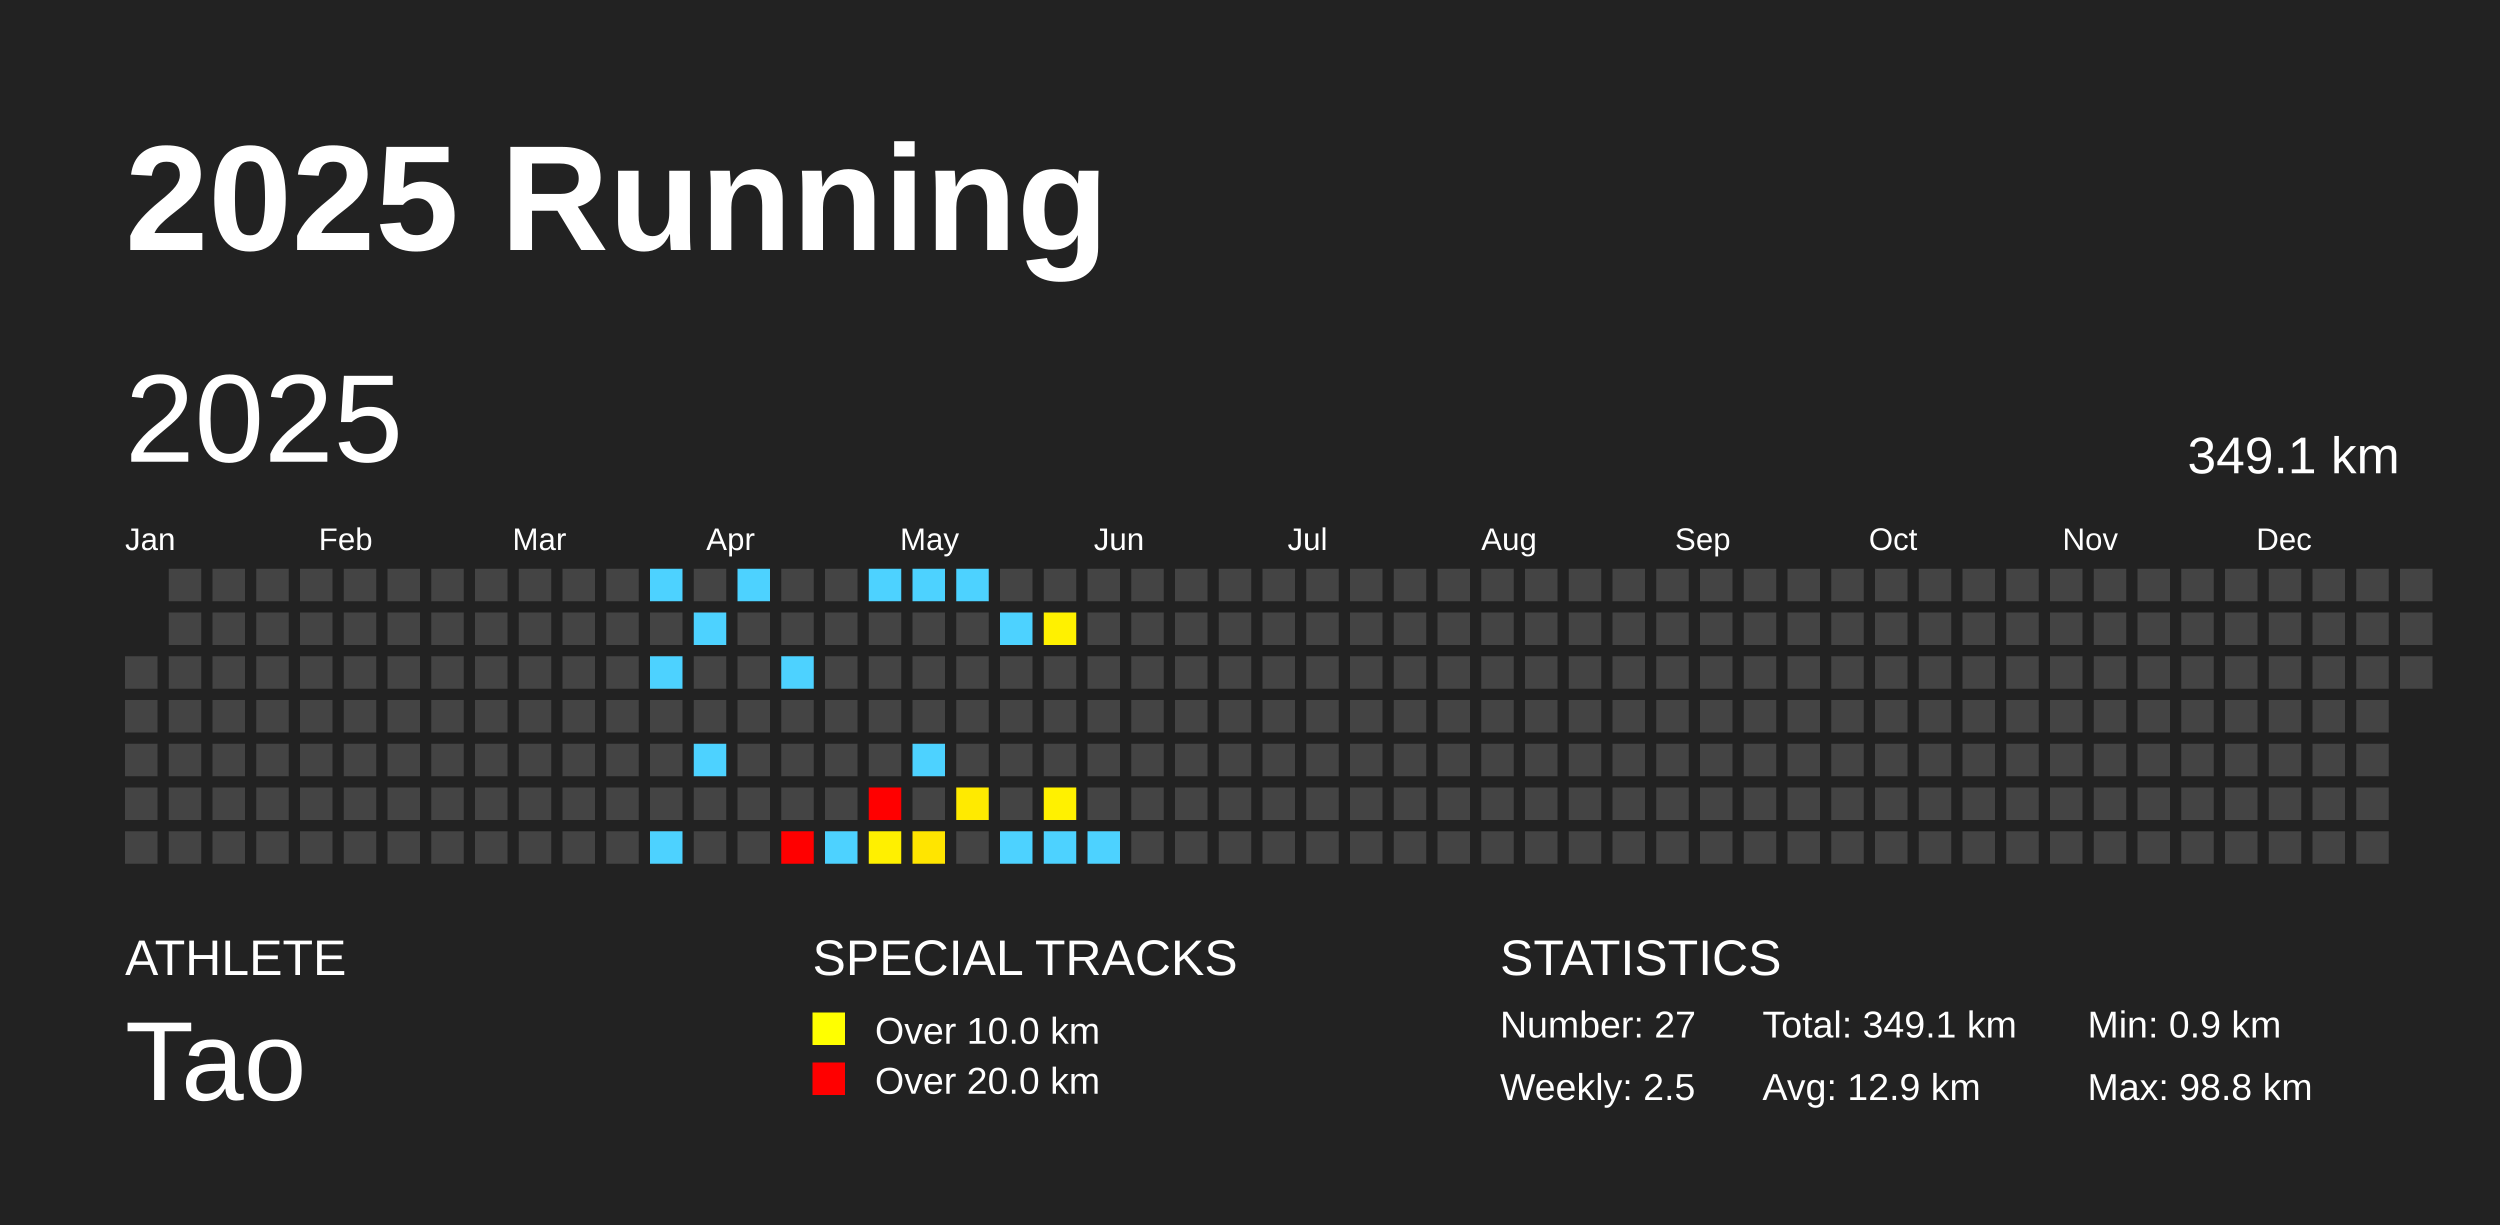
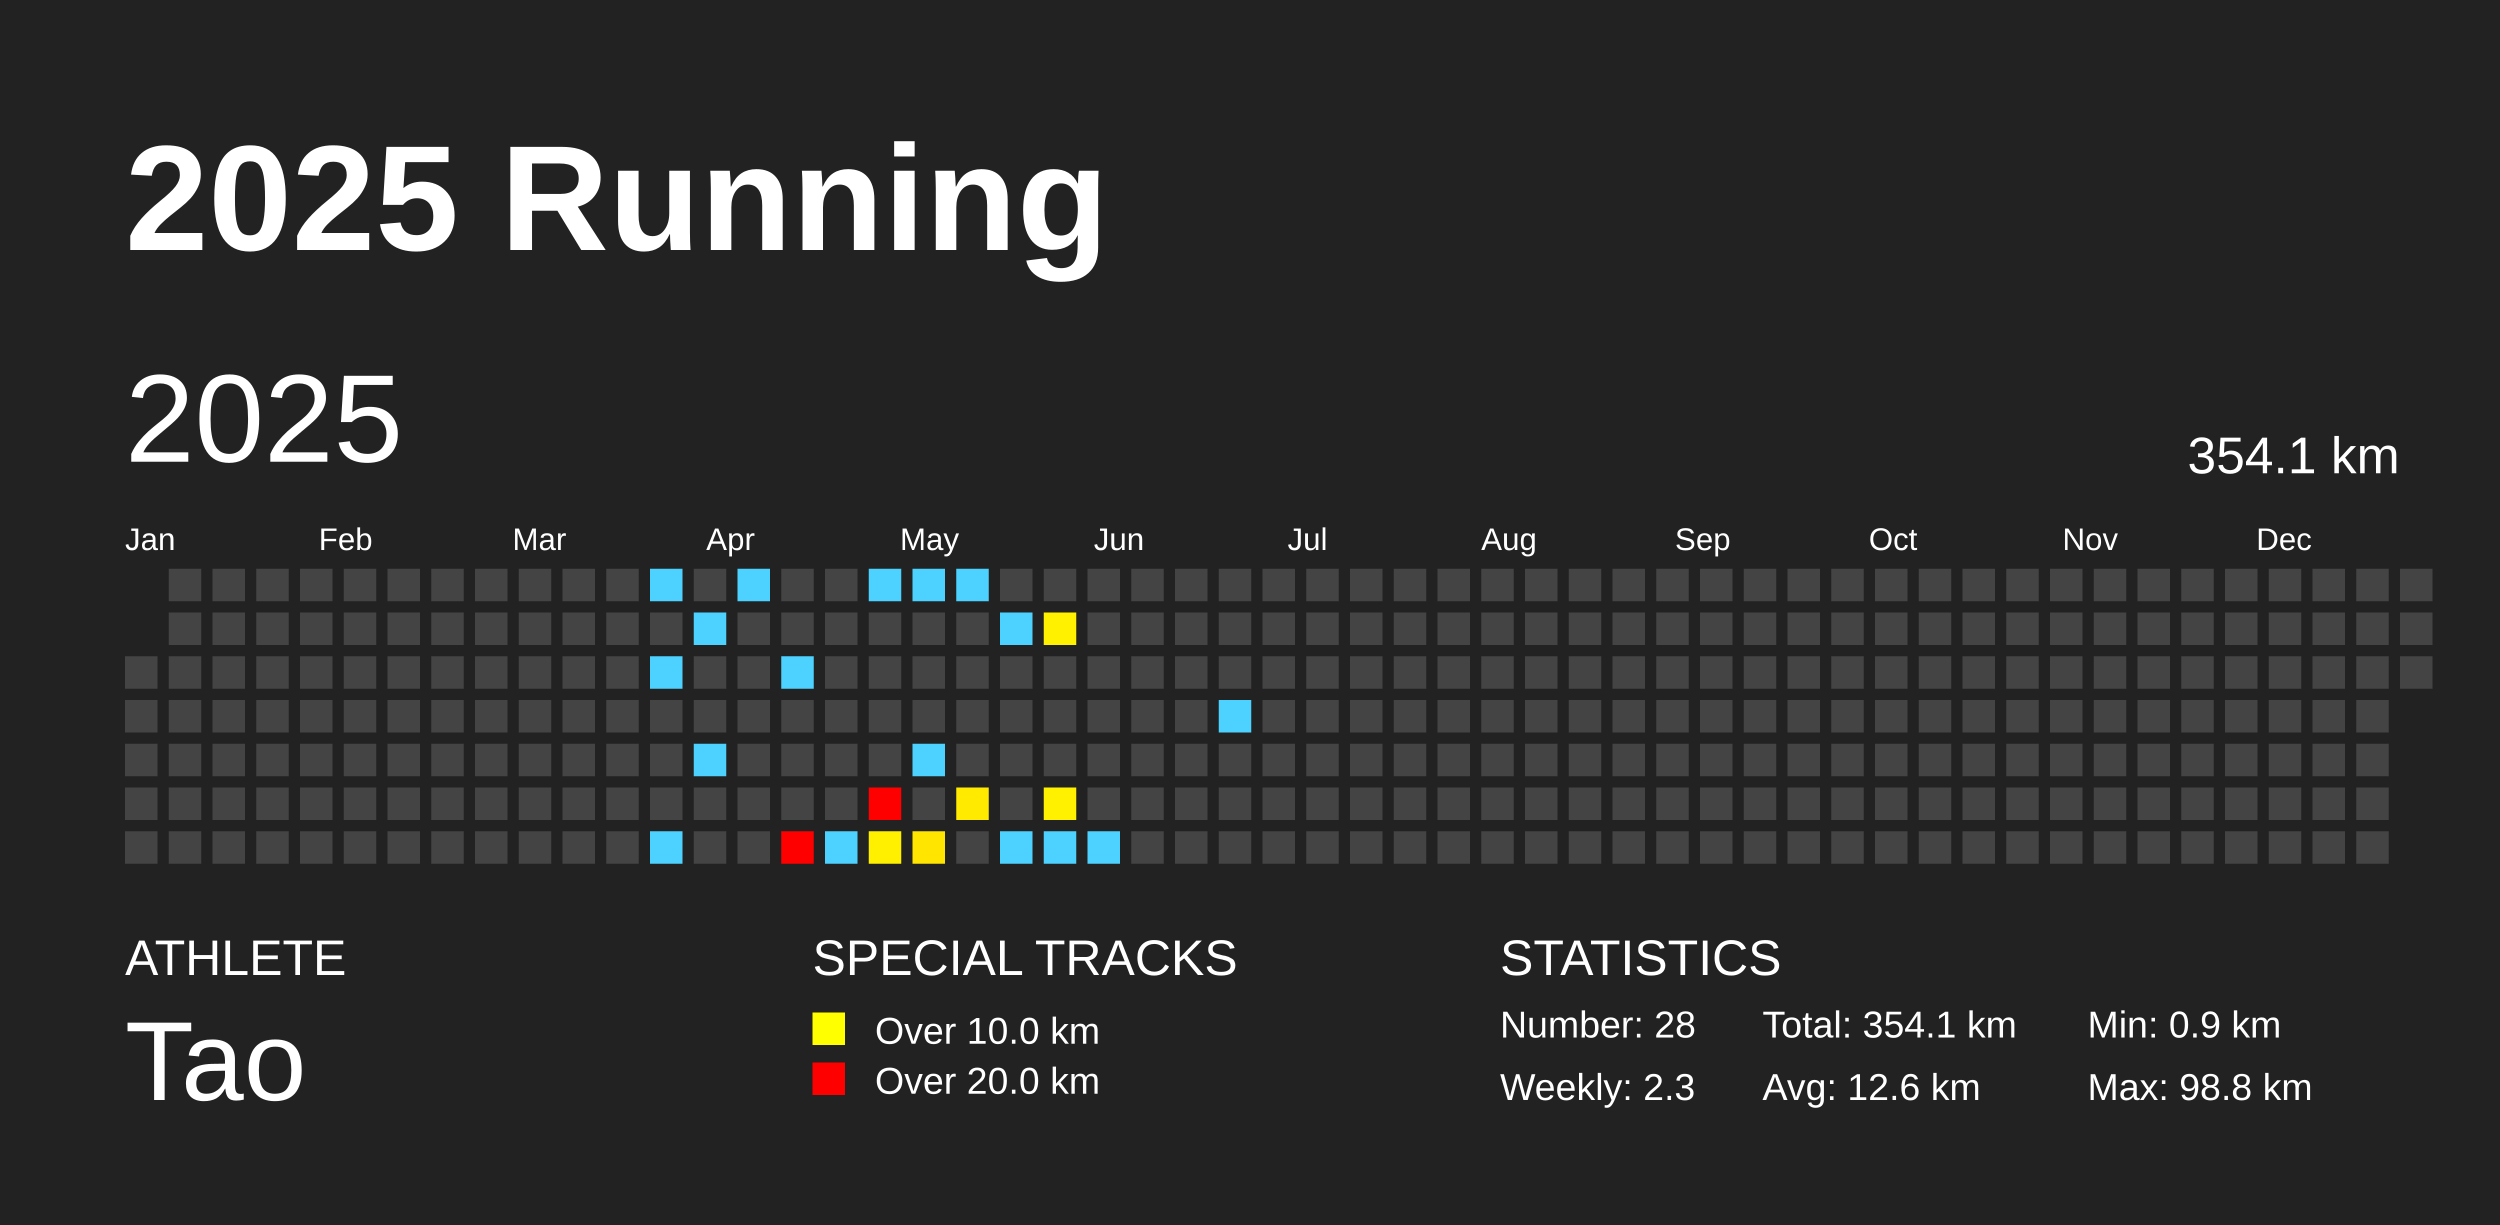
<svg xmlns="http://www.w3.org/2000/svg" baseProfile="full" height="98mm" version="1.1" viewBox="0,0,200,98" width="200mm">
  <defs />
  <rect fill="#222222" height="98" width="200" x="0" y="0" />
  <text fill="#FFFFFF" style="font-size:12px; font-family:Arial; font-weight:bold;" x="10" y="20">2025 Running</text>
  <text fill="#FFFFFF" style="font-size:4px; font-family:Arial" x="10" y="78">ATHLETE</text>
  <text fill="#FFFFFF" style="font-size:9px; font-family:Arial" x="10" y="88">Tao</text>
  <text fill="#FFFFFF" style="font-size:4px; font-family:Arial" x="65" y="78">SPECIAL TRACKS</text>
  <rect fill="yellow" height="2.6" width="2.6" x="65" y="81" />
  <text fill="#FFFFFF" style="font-size:3px; font-family:Arial" x="70" y="83.5">Over 10.0 km</text>
  <rect fill="red" height="2.6" width="2.6" x="65" y="85" />
  <text fill="#FFFFFF" style="font-size:3px; font-family:Arial" x="70" y="87.5">Over 20.0 km</text>
  <text fill="#FFFFFF" style="font-size:4px; font-family:Arial" x="120" y="78">STATISTICS</text>
-   <text fill="#FFFFFF" style="font-size:3px; font-family:Arial" x="120" y="83">Number: 27</text>
-   <text fill="#FFFFFF" style="font-size:3px; font-family:Arial" x="120" y="88">Weekly: 2.5</text>
-   <text fill="#FFFFFF" style="font-size:3px; font-family:Arial" x="141" y="83">Total: 349.1 km</text>
-   <text fill="#FFFFFF" style="font-size:3px; font-family:Arial" x="141" y="88">Avg: 12.9 km</text>
+   <text fill="#FFFFFF" style="font-size:3px; font-family:Arial" x="120" y="83">Number: 28</text>
+   <text fill="#FFFFFF" style="font-size:3px; font-family:Arial" x="120" y="88">Weekly: 2.3</text>
+   <text fill="#FFFFFF" style="font-size:3px; font-family:Arial" x="141" y="83">Total: 354.1 km</text>
+   <text fill="#FFFFFF" style="font-size:3px; font-family:Arial" x="141" y="88">Avg: 12.6 km</text>
  <text fill="#FFFFFF" style="font-size:3px; font-family:Arial" x="167" y="83">Min: 0.9 km</text>
  <text fill="#FFFFFF" style="font-size:3px; font-family:Arial" x="167" y="88">Max: 98.8 km</text>
  <text dominant-baseline="hanging" fill="#FFFFFF" style="font-size:10.0px; font-family:Arial;" x="10" y="30">2025</text>
-   <text dominant-baseline="hanging" fill="#FFFFFF" style="font-size:4.125px; font-family:Arial;" x="175" y="35">349.1 km</text>
+   <text dominant-baseline="hanging" fill="#FFFFFF" style="font-size:4.125px; font-family:Arial;" x="175" y="35">354.1 km</text>
  <text fill="#FFFFFF" style="font-size:2.5px; font-family:Arial" x="10.0" y="44">Jan</text>
  <text fill="#FFFFFF" style="font-size:2.5px; font-family:Arial" x="25.5" y="44">Feb</text>
  <text fill="#FFFFFF" style="font-size:2.5px; font-family:Arial" x="41.0" y="44">Mar</text>
  <text fill="#FFFFFF" style="font-size:2.5px; font-family:Arial" x="56.5" y="44">Apr</text>
  <text fill="#FFFFFF" style="font-size:2.5px; font-family:Arial" x="72.0" y="44">May</text>
  <text fill="#FFFFFF" style="font-size:2.5px; font-family:Arial" x="87.5" y="44">Jun</text>
  <text fill="#FFFFFF" style="font-size:2.5px; font-family:Arial" x="103.0" y="44">Jul</text>
  <text fill="#FFFFFF" style="font-size:2.5px; font-family:Arial" x="118.5" y="44">Aug</text>
  <text fill="#FFFFFF" style="font-size:2.5px; font-family:Arial" x="134.0" y="44">Sep</text>
  <text fill="#FFFFFF" style="font-size:2.5px; font-family:Arial" x="149.5" y="44">Oct</text>
  <text fill="#FFFFFF" style="font-size:2.5px; font-family:Arial" x="165.0" y="44">Nov</text>
  <text fill="#FFFFFF" style="font-size:2.5px; font-family:Arial" x="180.5" y="44">Dec</text>
  <rect fill="#444444" height="2.6" width="2.6" x="10.0" y="52.5" />
  <rect fill="#444444" height="2.6" width="2.6" x="10.0" y="56.0" />
  <rect fill="#444444" height="2.6" width="2.6" x="10.0" y="59.5" />
  <rect fill="#444444" height="2.6" width="2.6" x="10.0" y="63.0" />
  <rect fill="#444444" height="2.6" width="2.6" x="10.0" y="66.5" />
  <rect fill="#444444" height="2.6" width="2.6" x="13.5" y="45.5" />
  <rect fill="#444444" height="2.6" width="2.6" x="13.5" y="49.0" />
  <rect fill="#444444" height="2.6" width="2.6" x="13.5" y="52.5" />
  <rect fill="#444444" height="2.6" width="2.6" x="13.5" y="56.0" />
  <rect fill="#444444" height="2.6" width="2.6" x="13.5" y="59.5" />
  <rect fill="#444444" height="2.6" width="2.6" x="13.5" y="63.0" />
  <rect fill="#444444" height="2.6" width="2.6" x="13.5" y="66.5" />
  <rect fill="#444444" height="2.6" width="2.6" x="17.0" y="45.5" />
  <rect fill="#444444" height="2.6" width="2.6" x="17.0" y="49.0" />
  <rect fill="#444444" height="2.6" width="2.6" x="17.0" y="52.5" />
  <rect fill="#444444" height="2.6" width="2.6" x="17.0" y="56.0" />
  <rect fill="#444444" height="2.6" width="2.6" x="17.0" y="59.5" />
  <rect fill="#444444" height="2.6" width="2.6" x="17.0" y="63.0" />
  <rect fill="#444444" height="2.6" width="2.6" x="17.0" y="66.5" />
  <rect fill="#444444" height="2.6" width="2.6" x="20.5" y="45.5" />
  <rect fill="#444444" height="2.6" width="2.6" x="20.5" y="49.0" />
  <rect fill="#444444" height="2.6" width="2.6" x="20.5" y="52.5" />
  <rect fill="#444444" height="2.6" width="2.6" x="20.5" y="56.0" />
  <rect fill="#444444" height="2.6" width="2.6" x="20.5" y="59.5" />
  <rect fill="#444444" height="2.6" width="2.6" x="20.5" y="63.0" />
  <rect fill="#444444" height="2.6" width="2.6" x="20.5" y="66.5" />
  <rect fill="#444444" height="2.6" width="2.6" x="24.0" y="45.5" />
  <rect fill="#444444" height="2.6" width="2.6" x="24.0" y="49.0" />
  <rect fill="#444444" height="2.6" width="2.6" x="24.0" y="52.5" />
  <rect fill="#444444" height="2.6" width="2.6" x="24.0" y="56.0" />
  <rect fill="#444444" height="2.6" width="2.6" x="24.0" y="59.5" />
  <rect fill="#444444" height="2.6" width="2.6" x="24.0" y="63.0" />
  <rect fill="#444444" height="2.6" width="2.6" x="24.0" y="66.5" />
  <rect fill="#444444" height="2.6" width="2.6" x="27.5" y="45.5" />
  <rect fill="#444444" height="2.6" width="2.6" x="27.5" y="49.0" />
  <rect fill="#444444" height="2.6" width="2.6" x="27.5" y="52.5" />
  <rect fill="#444444" height="2.6" width="2.6" x="27.5" y="56.0" />
  <rect fill="#444444" height="2.6" width="2.6" x="27.5" y="59.5" />
  <rect fill="#444444" height="2.6" width="2.6" x="27.5" y="63.0" />
  <rect fill="#444444" height="2.6" width="2.6" x="27.5" y="66.5" />
  <rect fill="#444444" height="2.6" width="2.6" x="31.0" y="45.5" />
  <rect fill="#444444" height="2.6" width="2.6" x="31.0" y="49.0" />
  <rect fill="#444444" height="2.6" width="2.6" x="31.0" y="52.5" />
  <rect fill="#444444" height="2.6" width="2.6" x="31.0" y="56.0" />
  <rect fill="#444444" height="2.6" width="2.6" x="31.0" y="59.5" />
  <rect fill="#444444" height="2.6" width="2.6" x="31.0" y="63.0" />
  <rect fill="#444444" height="2.6" width="2.6" x="31.0" y="66.5" />
  <rect fill="#444444" height="2.6" width="2.6" x="34.5" y="45.5" />
  <rect fill="#444444" height="2.6" width="2.6" x="34.5" y="49.0" />
  <rect fill="#444444" height="2.6" width="2.6" x="34.5" y="52.5" />
  <rect fill="#444444" height="2.6" width="2.6" x="34.5" y="56.0" />
  <rect fill="#444444" height="2.6" width="2.6" x="34.5" y="59.5" />
  <rect fill="#444444" height="2.6" width="2.6" x="34.5" y="63.0" />
  <rect fill="#444444" height="2.6" width="2.6" x="34.5" y="66.5" />
  <rect fill="#444444" height="2.6" width="2.6" x="38.0" y="45.5" />
  <rect fill="#444444" height="2.6" width="2.6" x="38.0" y="49.0" />
  <rect fill="#444444" height="2.6" width="2.6" x="38.0" y="52.5" />
  <rect fill="#444444" height="2.6" width="2.6" x="38.0" y="56.0" />
  <rect fill="#444444" height="2.6" width="2.6" x="38.0" y="59.5" />
  <rect fill="#444444" height="2.6" width="2.6" x="38.0" y="63.0" />
  <rect fill="#444444" height="2.6" width="2.6" x="38.0" y="66.5" />
  <rect fill="#444444" height="2.6" width="2.6" x="41.5" y="45.5" />
  <rect fill="#444444" height="2.6" width="2.6" x="41.5" y="49.0" />
  <rect fill="#444444" height="2.6" width="2.6" x="41.5" y="52.5" />
  <rect fill="#444444" height="2.6" width="2.6" x="41.5" y="56.0" />
  <rect fill="#444444" height="2.6" width="2.6" x="41.5" y="59.5" />
  <rect fill="#444444" height="2.6" width="2.6" x="41.5" y="63.0" />
  <rect fill="#444444" height="2.6" width="2.6" x="41.5" y="66.5" />
  <rect fill="#444444" height="2.6" width="2.6" x="45.0" y="45.5" />
  <rect fill="#444444" height="2.6" width="2.6" x="45.0" y="49.0" />
  <rect fill="#444444" height="2.6" width="2.6" x="45.0" y="52.5" />
  <rect fill="#444444" height="2.6" width="2.6" x="45.0" y="56.0" />
  <rect fill="#444444" height="2.6" width="2.6" x="45.0" y="59.5" />
  <rect fill="#444444" height="2.6" width="2.6" x="45.0" y="63.0" />
  <rect fill="#444444" height="2.6" width="2.6" x="45.0" y="66.5" />
  <rect fill="#444444" height="2.6" width="2.6" x="48.5" y="45.5" />
  <rect fill="#444444" height="2.6" width="2.6" x="48.5" y="49.0" />
  <rect fill="#444444" height="2.6" width="2.6" x="48.5" y="52.5" />
  <rect fill="#444444" height="2.6" width="2.6" x="48.5" y="56.0" />
  <rect fill="#444444" height="2.6" width="2.6" x="48.5" y="59.5" />
  <rect fill="#444444" height="2.6" width="2.6" x="48.5" y="63.0" />
  <rect fill="#444444" height="2.6" width="2.6" x="48.5" y="66.5" />
  <rect fill="#4dd2ff" height="2.6" width="2.6" x="52.0" y="45.5" />
  <rect fill="#444444" height="2.6" width="2.6" x="52.0" y="49.0" />
  <rect fill="#4dd2ff" height="2.6" width="2.6" x="52.0" y="52.5" />
  <rect fill="#444444" height="2.6" width="2.6" x="52.0" y="56.0" />
  <rect fill="#444444" height="2.6" width="2.6" x="52.0" y="59.5" />
  <rect fill="#444444" height="2.6" width="2.6" x="52.0" y="63.0" />
  <rect fill="#4dd2ff" height="2.6" width="2.6" x="52.0" y="66.5" />
  <rect fill="#444444" height="2.6" width="2.6" x="55.5" y="45.5" />
  <rect fill="#4dd2ff" height="2.6" width="2.6" x="55.5" y="49.0" />
  <rect fill="#444444" height="2.6" width="2.6" x="55.5" y="52.5" />
  <rect fill="#444444" height="2.6" width="2.6" x="55.5" y="56.0" />
  <rect fill="#4dd2ff" height="2.6" width="2.6" x="55.5" y="59.5" />
  <rect fill="#444444" height="2.6" width="2.6" x="55.5" y="63.0" />
  <rect fill="#444444" height="2.6" width="2.6" x="55.5" y="66.5" />
  <rect fill="#4dd2ff" height="2.6" width="2.6" x="59.0" y="45.5" />
  <rect fill="#444444" height="2.6" width="2.6" x="59.0" y="49.0" />
  <rect fill="#444444" height="2.6" width="2.6" x="59.0" y="52.5" />
  <rect fill="#444444" height="2.6" width="2.6" x="59.0" y="56.0" />
  <rect fill="#444444" height="2.6" width="2.6" x="59.0" y="59.5" />
  <rect fill="#444444" height="2.6" width="2.6" x="59.0" y="63.0" />
  <rect fill="#444444" height="2.6" width="2.6" x="59.0" y="66.5" />
  <rect fill="#444444" height="2.6" width="2.6" x="62.5" y="45.5" />
  <rect fill="#444444" height="2.6" width="2.6" x="62.5" y="49.0" />
  <rect fill="#4dd2ff" height="2.6" width="2.6" x="62.5" y="52.5" />
  <rect fill="#444444" height="2.6" width="2.6" x="62.5" y="56.0" />
  <rect fill="#444444" height="2.6" width="2.6" x="62.5" y="59.5" />
  <rect fill="#444444" height="2.6" width="2.6" x="62.5" y="63.0" />
  <rect fill="red" height="2.6" width="2.6" x="62.5" y="66.5" />
  <rect fill="#444444" height="2.6" width="2.6" x="66.0" y="45.5" />
  <rect fill="#444444" height="2.6" width="2.6" x="66.0" y="49.0" />
  <rect fill="#444444" height="2.6" width="2.6" x="66.0" y="52.5" />
  <rect fill="#444444" height="2.6" width="2.6" x="66.0" y="56.0" />
  <rect fill="#444444" height="2.6" width="2.6" x="66.0" y="59.5" />
  <rect fill="#444444" height="2.6" width="2.6" x="66.0" y="63.0" />
  <rect fill="#4dd2ff" height="2.6" width="2.6" x="66.0" y="66.5" />
  <rect fill="#4dd2ff" height="2.6" width="2.6" x="69.5" y="45.5" />
  <rect fill="#444444" height="2.6" width="2.6" x="69.5" y="49.0" />
  <rect fill="#444444" height="2.6" width="2.6" x="69.5" y="52.5" />
  <rect fill="#444444" height="2.6" width="2.6" x="69.5" y="56.0" />
  <rect fill="#444444" height="2.6" width="2.6" x="69.5" y="59.5" />
  <rect fill="red" height="2.6" width="2.6" x="69.5" y="63.0" />
  <rect fill="#fff000" height="2.6" width="2.6" x="69.5" y="66.5" />
  <rect fill="#4dd2ff" height="2.6" width="2.6" x="73.0" y="45.5" />
  <rect fill="#444444" height="2.6" width="2.6" x="73.0" y="49.0" />
  <rect fill="#444444" height="2.6" width="2.6" x="73.0" y="52.5" />
  <rect fill="#444444" height="2.6" width="2.6" x="73.0" y="56.0" />
  <rect fill="#4dd2ff" height="2.6" width="2.6" x="73.0" y="59.5" />
  <rect fill="#444444" height="2.6" width="2.6" x="73.0" y="63.0" />
  <rect fill="#ffe500" height="2.6" width="2.6" x="73.0" y="66.5" />
  <rect fill="#4dd2ff" height="2.6" width="2.6" x="76.5" y="45.5" />
  <rect fill="#444444" height="2.6" width="2.6" x="76.5" y="49.0" />
  <rect fill="#444444" height="2.6" width="2.6" x="76.5" y="52.5" />
  <rect fill="#444444" height="2.6" width="2.6" x="76.5" y="56.0" />
  <rect fill="#444444" height="2.6" width="2.6" x="76.5" y="59.5" />
  <rect fill="#ffea00" height="2.6" width="2.6" x="76.5" y="63.0" />
  <rect fill="#444444" height="2.6" width="2.6" x="76.5" y="66.5" />
  <rect fill="#444444" height="2.6" width="2.6" x="80.0" y="45.5" />
  <rect fill="#4dd2ff" height="2.6" width="2.6" x="80.0" y="49.0" />
  <rect fill="#444444" height="2.6" width="2.6" x="80.0" y="52.5" />
  <rect fill="#444444" height="2.6" width="2.6" x="80.0" y="56.0" />
  <rect fill="#444444" height="2.6" width="2.6" x="80.0" y="59.5" />
  <rect fill="#444444" height="2.6" width="2.6" x="80.0" y="63.0" />
  <rect fill="#4dd2ff" height="2.6" width="2.6" x="80.0" y="66.5" />
  <rect fill="#444444" height="2.6" width="2.6" x="83.5" y="45.5" />
  <rect fill="#fff100" height="2.6" width="2.6" x="83.5" y="49.0" />
  <rect fill="#444444" height="2.6" width="2.6" x="83.5" y="52.5" />
  <rect fill="#444444" height="2.6" width="2.6" x="83.5" y="56.0" />
  <rect fill="#444444" height="2.6" width="2.6" x="83.5" y="59.5" />
  <rect fill="#fff100" height="2.6" width="2.6" x="83.5" y="63.0" />
  <rect fill="#4dd2ff" height="2.6" width="2.6" x="83.5" y="66.5" />
  <rect fill="#444444" height="2.6" width="2.6" x="87.0" y="45.5" />
  <rect fill="#444444" height="2.6" width="2.6" x="87.0" y="49.0" />
  <rect fill="#444444" height="2.6" width="2.6" x="87.0" y="52.5" />
  <rect fill="#444444" height="2.6" width="2.6" x="87.0" y="56.0" />
  <rect fill="#444444" height="2.6" width="2.6" x="87.0" y="59.5" />
  <rect fill="#444444" height="2.6" width="2.6" x="87.0" y="63.0" />
  <rect fill="#4dd2ff" height="2.6" width="2.6" x="87.0" y="66.5" />
  <rect fill="#444444" height="2.6" width="2.6" x="90.5" y="45.5" />
  <rect fill="#444444" height="2.6" width="2.6" x="90.5" y="49.0" />
  <rect fill="#444444" height="2.6" width="2.6" x="90.5" y="52.5" />
  <rect fill="#444444" height="2.6" width="2.6" x="90.5" y="56.0" />
  <rect fill="#444444" height="2.6" width="2.6" x="90.5" y="59.5" />
  <rect fill="#444444" height="2.6" width="2.6" x="90.5" y="63.0" />
  <rect fill="#444444" height="2.6" width="2.6" x="90.5" y="66.5" />
  <rect fill="#444444" height="2.6" width="2.6" x="94.0" y="45.5" />
  <rect fill="#444444" height="2.6" width="2.6" x="94.0" y="49.0" />
  <rect fill="#444444" height="2.6" width="2.6" x="94.0" y="52.5" />
  <rect fill="#444444" height="2.6" width="2.6" x="94.0" y="56.0" />
  <rect fill="#444444" height="2.6" width="2.6" x="94.0" y="59.5" />
  <rect fill="#444444" height="2.6" width="2.6" x="94.0" y="63.0" />
  <rect fill="#444444" height="2.6" width="2.6" x="94.0" y="66.5" />
  <rect fill="#444444" height="2.6" width="2.6" x="97.5" y="45.5" />
  <rect fill="#444444" height="2.6" width="2.6" x="97.5" y="49.0" />
  <rect fill="#444444" height="2.6" width="2.6" x="97.5" y="52.5" />
-   <rect fill="#444444" height="2.6" width="2.6" x="97.5" y="56.0" />
+   <rect fill="#4dd2ff" height="2.6" width="2.6" x="97.5" y="56.0" />
  <rect fill="#444444" height="2.6" width="2.6" x="97.5" y="59.5" />
  <rect fill="#444444" height="2.6" width="2.6" x="97.5" y="63.0" />
  <rect fill="#444444" height="2.6" width="2.6" x="97.5" y="66.5" />
  <rect fill="#444444" height="2.6" width="2.6" x="101.0" y="45.5" />
  <rect fill="#444444" height="2.6" width="2.6" x="101.0" y="49.0" />
  <rect fill="#444444" height="2.6" width="2.6" x="101.0" y="52.5" />
  <rect fill="#444444" height="2.6" width="2.6" x="101.0" y="56.0" />
  <rect fill="#444444" height="2.6" width="2.6" x="101.0" y="59.5" />
  <rect fill="#444444" height="2.6" width="2.6" x="101.0" y="63.0" />
  <rect fill="#444444" height="2.6" width="2.6" x="101.0" y="66.5" />
  <rect fill="#444444" height="2.6" width="2.6" x="104.5" y="45.5" />
  <rect fill="#444444" height="2.6" width="2.6" x="104.5" y="49.0" />
  <rect fill="#444444" height="2.6" width="2.6" x="104.5" y="52.5" />
  <rect fill="#444444" height="2.6" width="2.6" x="104.5" y="56.0" />
  <rect fill="#444444" height="2.6" width="2.6" x="104.5" y="59.5" />
  <rect fill="#444444" height="2.6" width="2.6" x="104.5" y="63.0" />
  <rect fill="#444444" height="2.6" width="2.6" x="104.5" y="66.5" />
  <rect fill="#444444" height="2.6" width="2.6" x="108.0" y="45.5" />
  <rect fill="#444444" height="2.6" width="2.6" x="108.0" y="49.0" />
  <rect fill="#444444" height="2.6" width="2.6" x="108.0" y="52.5" />
  <rect fill="#444444" height="2.6" width="2.6" x="108.0" y="56.0" />
  <rect fill="#444444" height="2.6" width="2.6" x="108.0" y="59.5" />
  <rect fill="#444444" height="2.6" width="2.6" x="108.0" y="63.0" />
  <rect fill="#444444" height="2.6" width="2.6" x="108.0" y="66.5" />
  <rect fill="#444444" height="2.6" width="2.6" x="111.5" y="45.5" />
  <rect fill="#444444" height="2.6" width="2.6" x="111.5" y="49.0" />
  <rect fill="#444444" height="2.6" width="2.6" x="111.5" y="52.5" />
  <rect fill="#444444" height="2.6" width="2.6" x="111.5" y="56.0" />
  <rect fill="#444444" height="2.6" width="2.6" x="111.5" y="59.5" />
  <rect fill="#444444" height="2.6" width="2.6" x="111.5" y="63.0" />
  <rect fill="#444444" height="2.6" width="2.6" x="111.5" y="66.5" />
  <rect fill="#444444" height="2.6" width="2.6" x="115.0" y="45.5" />
  <rect fill="#444444" height="2.6" width="2.6" x="115.0" y="49.0" />
  <rect fill="#444444" height="2.6" width="2.6" x="115.0" y="52.5" />
  <rect fill="#444444" height="2.6" width="2.6" x="115.0" y="56.0" />
  <rect fill="#444444" height="2.6" width="2.6" x="115.0" y="59.5" />
  <rect fill="#444444" height="2.6" width="2.6" x="115.0" y="63.0" />
  <rect fill="#444444" height="2.6" width="2.6" x="115.0" y="66.5" />
  <rect fill="#444444" height="2.6" width="2.6" x="118.5" y="45.5" />
  <rect fill="#444444" height="2.6" width="2.6" x="118.5" y="49.0" />
  <rect fill="#444444" height="2.6" width="2.6" x="118.5" y="52.5" />
  <rect fill="#444444" height="2.6" width="2.6" x="118.5" y="56.0" />
  <rect fill="#444444" height="2.6" width="2.6" x="118.5" y="59.5" />
  <rect fill="#444444" height="2.6" width="2.6" x="118.5" y="63.0" />
  <rect fill="#444444" height="2.6" width="2.6" x="118.5" y="66.5" />
  <rect fill="#444444" height="2.6" width="2.6" x="122.0" y="45.5" />
  <rect fill="#444444" height="2.6" width="2.6" x="122.0" y="49.0" />
  <rect fill="#444444" height="2.6" width="2.6" x="122.0" y="52.5" />
  <rect fill="#444444" height="2.6" width="2.6" x="122.0" y="56.0" />
  <rect fill="#444444" height="2.6" width="2.6" x="122.0" y="59.5" />
  <rect fill="#444444" height="2.6" width="2.6" x="122.0" y="63.0" />
  <rect fill="#444444" height="2.6" width="2.6" x="122.0" y="66.5" />
  <rect fill="#444444" height="2.6" width="2.6" x="125.5" y="45.5" />
  <rect fill="#444444" height="2.6" width="2.6" x="125.5" y="49.0" />
  <rect fill="#444444" height="2.6" width="2.6" x="125.5" y="52.5" />
  <rect fill="#444444" height="2.6" width="2.6" x="125.5" y="56.0" />
  <rect fill="#444444" height="2.6" width="2.6" x="125.5" y="59.5" />
  <rect fill="#444444" height="2.6" width="2.6" x="125.5" y="63.0" />
  <rect fill="#444444" height="2.6" width="2.6" x="125.5" y="66.5" />
  <rect fill="#444444" height="2.6" width="2.6" x="129.0" y="45.5" />
  <rect fill="#444444" height="2.6" width="2.6" x="129.0" y="49.0" />
  <rect fill="#444444" height="2.6" width="2.6" x="129.0" y="52.5" />
  <rect fill="#444444" height="2.6" width="2.6" x="129.0" y="56.0" />
  <rect fill="#444444" height="2.6" width="2.6" x="129.0" y="59.5" />
  <rect fill="#444444" height="2.6" width="2.6" x="129.0" y="63.0" />
  <rect fill="#444444" height="2.6" width="2.6" x="129.0" y="66.5" />
  <rect fill="#444444" height="2.6" width="2.6" x="132.5" y="45.5" />
  <rect fill="#444444" height="2.6" width="2.6" x="132.5" y="49.0" />
  <rect fill="#444444" height="2.6" width="2.6" x="132.5" y="52.5" />
  <rect fill="#444444" height="2.6" width="2.6" x="132.5" y="56.0" />
  <rect fill="#444444" height="2.6" width="2.6" x="132.5" y="59.5" />
  <rect fill="#444444" height="2.6" width="2.6" x="132.5" y="63.0" />
  <rect fill="#444444" height="2.6" width="2.6" x="132.5" y="66.5" />
  <rect fill="#444444" height="2.6" width="2.6" x="136.0" y="45.5" />
  <rect fill="#444444" height="2.6" width="2.6" x="136.0" y="49.0" />
  <rect fill="#444444" height="2.6" width="2.6" x="136.0" y="52.5" />
  <rect fill="#444444" height="2.6" width="2.6" x="136.0" y="56.0" />
  <rect fill="#444444" height="2.6" width="2.6" x="136.0" y="59.5" />
  <rect fill="#444444" height="2.6" width="2.6" x="136.0" y="63.0" />
  <rect fill="#444444" height="2.6" width="2.6" x="136.0" y="66.5" />
  <rect fill="#444444" height="2.6" width="2.6" x="139.5" y="45.5" />
  <rect fill="#444444" height="2.6" width="2.6" x="139.5" y="49.0" />
  <rect fill="#444444" height="2.6" width="2.6" x="139.5" y="52.5" />
  <rect fill="#444444" height="2.6" width="2.6" x="139.5" y="56.0" />
  <rect fill="#444444" height="2.6" width="2.6" x="139.5" y="59.5" />
  <rect fill="#444444" height="2.6" width="2.6" x="139.5" y="63.0" />
  <rect fill="#444444" height="2.6" width="2.6" x="139.5" y="66.5" />
  <rect fill="#444444" height="2.6" width="2.6" x="143.0" y="45.5" />
  <rect fill="#444444" height="2.6" width="2.6" x="143.0" y="49.0" />
  <rect fill="#444444" height="2.6" width="2.6" x="143.0" y="52.5" />
  <rect fill="#444444" height="2.6" width="2.6" x="143.0" y="56.0" />
  <rect fill="#444444" height="2.6" width="2.6" x="143.0" y="59.5" />
  <rect fill="#444444" height="2.6" width="2.6" x="143.0" y="63.0" />
  <rect fill="#444444" height="2.6" width="2.6" x="143.0" y="66.5" />
  <rect fill="#444444" height="2.6" width="2.6" x="146.5" y="45.5" />
  <rect fill="#444444" height="2.6" width="2.6" x="146.5" y="49.0" />
  <rect fill="#444444" height="2.6" width="2.6" x="146.5" y="52.5" />
  <rect fill="#444444" height="2.6" width="2.6" x="146.5" y="56.0" />
  <rect fill="#444444" height="2.6" width="2.6" x="146.5" y="59.5" />
  <rect fill="#444444" height="2.6" width="2.6" x="146.5" y="63.0" />
  <rect fill="#444444" height="2.6" width="2.6" x="146.5" y="66.5" />
  <rect fill="#444444" height="2.6" width="2.6" x="150.0" y="45.5" />
  <rect fill="#444444" height="2.6" width="2.6" x="150.0" y="49.0" />
  <rect fill="#444444" height="2.6" width="2.6" x="150.0" y="52.5" />
  <rect fill="#444444" height="2.6" width="2.6" x="150.0" y="56.0" />
  <rect fill="#444444" height="2.6" width="2.6" x="150.0" y="59.5" />
  <rect fill="#444444" height="2.6" width="2.6" x="150.0" y="63.0" />
  <rect fill="#444444" height="2.6" width="2.6" x="150.0" y="66.5" />
  <rect fill="#444444" height="2.6" width="2.6" x="153.5" y="45.5" />
  <rect fill="#444444" height="2.6" width="2.6" x="153.5" y="49.0" />
  <rect fill="#444444" height="2.6" width="2.6" x="153.5" y="52.5" />
  <rect fill="#444444" height="2.6" width="2.6" x="153.5" y="56.0" />
  <rect fill="#444444" height="2.6" width="2.6" x="153.5" y="59.5" />
  <rect fill="#444444" height="2.6" width="2.6" x="153.5" y="63.0" />
  <rect fill="#444444" height="2.6" width="2.6" x="153.5" y="66.5" />
  <rect fill="#444444" height="2.6" width="2.6" x="157.0" y="45.5" />
  <rect fill="#444444" height="2.6" width="2.6" x="157.0" y="49.0" />
  <rect fill="#444444" height="2.6" width="2.6" x="157.0" y="52.5" />
  <rect fill="#444444" height="2.6" width="2.6" x="157.0" y="56.0" />
  <rect fill="#444444" height="2.6" width="2.6" x="157.0" y="59.5" />
  <rect fill="#444444" height="2.6" width="2.6" x="157.0" y="63.0" />
  <rect fill="#444444" height="2.6" width="2.6" x="157.0" y="66.5" />
  <rect fill="#444444" height="2.6" width="2.6" x="160.5" y="45.5" />
  <rect fill="#444444" height="2.6" width="2.6" x="160.5" y="49.0" />
  <rect fill="#444444" height="2.6" width="2.6" x="160.5" y="52.5" />
  <rect fill="#444444" height="2.6" width="2.6" x="160.5" y="56.0" />
  <rect fill="#444444" height="2.6" width="2.6" x="160.5" y="59.5" />
  <rect fill="#444444" height="2.6" width="2.6" x="160.5" y="63.0" />
  <rect fill="#444444" height="2.6" width="2.6" x="160.5" y="66.5" />
  <rect fill="#444444" height="2.6" width="2.6" x="164.0" y="45.5" />
  <rect fill="#444444" height="2.6" width="2.6" x="164.0" y="49.0" />
  <rect fill="#444444" height="2.6" width="2.6" x="164.0" y="52.5" />
  <rect fill="#444444" height="2.6" width="2.6" x="164.0" y="56.0" />
  <rect fill="#444444" height="2.6" width="2.6" x="164.0" y="59.5" />
  <rect fill="#444444" height="2.6" width="2.6" x="164.0" y="63.0" />
  <rect fill="#444444" height="2.6" width="2.6" x="164.0" y="66.5" />
  <rect fill="#444444" height="2.6" width="2.6" x="167.5" y="45.5" />
  <rect fill="#444444" height="2.6" width="2.6" x="167.5" y="49.0" />
  <rect fill="#444444" height="2.6" width="2.6" x="167.5" y="52.5" />
  <rect fill="#444444" height="2.6" width="2.6" x="167.5" y="56.0" />
  <rect fill="#444444" height="2.6" width="2.6" x="167.5" y="59.5" />
  <rect fill="#444444" height="2.6" width="2.6" x="167.5" y="63.0" />
  <rect fill="#444444" height="2.6" width="2.6" x="167.5" y="66.5" />
  <rect fill="#444444" height="2.6" width="2.6" x="171.0" y="45.5" />
  <rect fill="#444444" height="2.6" width="2.6" x="171.0" y="49.0" />
  <rect fill="#444444" height="2.6" width="2.6" x="171.0" y="52.5" />
  <rect fill="#444444" height="2.6" width="2.6" x="171.0" y="56.0" />
  <rect fill="#444444" height="2.6" width="2.6" x="171.0" y="59.5" />
  <rect fill="#444444" height="2.6" width="2.6" x="171.0" y="63.0" />
  <rect fill="#444444" height="2.6" width="2.6" x="171.0" y="66.5" />
  <rect fill="#444444" height="2.6" width="2.6" x="174.5" y="45.5" />
  <rect fill="#444444" height="2.6" width="2.6" x="174.5" y="49.0" />
  <rect fill="#444444" height="2.6" width="2.6" x="174.5" y="52.5" />
  <rect fill="#444444" height="2.6" width="2.6" x="174.5" y="56.0" />
  <rect fill="#444444" height="2.6" width="2.6" x="174.5" y="59.5" />
  <rect fill="#444444" height="2.6" width="2.6" x="174.5" y="63.0" />
  <rect fill="#444444" height="2.6" width="2.6" x="174.5" y="66.5" />
  <rect fill="#444444" height="2.6" width="2.6" x="178.0" y="45.5" />
  <rect fill="#444444" height="2.6" width="2.6" x="178.0" y="49.0" />
  <rect fill="#444444" height="2.6" width="2.6" x="178.0" y="52.5" />
  <rect fill="#444444" height="2.6" width="2.6" x="178.0" y="56.0" />
  <rect fill="#444444" height="2.6" width="2.6" x="178.0" y="59.5" />
  <rect fill="#444444" height="2.6" width="2.6" x="178.0" y="63.0" />
  <rect fill="#444444" height="2.6" width="2.6" x="178.0" y="66.5" />
  <rect fill="#444444" height="2.6" width="2.6" x="181.5" y="45.5" />
  <rect fill="#444444" height="2.6" width="2.6" x="181.5" y="49.0" />
  <rect fill="#444444" height="2.6" width="2.6" x="181.5" y="52.5" />
  <rect fill="#444444" height="2.6" width="2.6" x="181.5" y="56.0" />
  <rect fill="#444444" height="2.6" width="2.6" x="181.5" y="59.5" />
  <rect fill="#444444" height="2.6" width="2.6" x="181.5" y="63.0" />
  <rect fill="#444444" height="2.6" width="2.6" x="181.5" y="66.5" />
  <rect fill="#444444" height="2.6" width="2.6" x="185.0" y="45.5" />
  <rect fill="#444444" height="2.6" width="2.6" x="185.0" y="49.0" />
  <rect fill="#444444" height="2.6" width="2.6" x="185.0" y="52.5" />
  <rect fill="#444444" height="2.6" width="2.6" x="185.0" y="56.0" />
  <rect fill="#444444" height="2.6" width="2.6" x="185.0" y="59.5" />
  <rect fill="#444444" height="2.6" width="2.6" x="185.0" y="63.0" />
  <rect fill="#444444" height="2.6" width="2.6" x="185.0" y="66.5" />
  <rect fill="#444444" height="2.6" width="2.6" x="188.5" y="45.5" />
  <rect fill="#444444" height="2.6" width="2.6" x="188.5" y="49.0" />
  <rect fill="#444444" height="2.6" width="2.6" x="188.5" y="52.5" />
  <rect fill="#444444" height="2.6" width="2.6" x="188.5" y="56.0" />
  <rect fill="#444444" height="2.6" width="2.6" x="188.5" y="59.5" />
  <rect fill="#444444" height="2.6" width="2.6" x="188.5" y="63.0" />
  <rect fill="#444444" height="2.6" width="2.6" x="188.5" y="66.5" />
  <rect fill="#444444" height="2.6" width="2.6" x="192.0" y="45.5" />
  <rect fill="#444444" height="2.6" width="2.6" x="192.0" y="49.0" />
  <rect fill="#444444" height="2.6" width="2.6" x="192.0" y="52.5" />
</svg>
